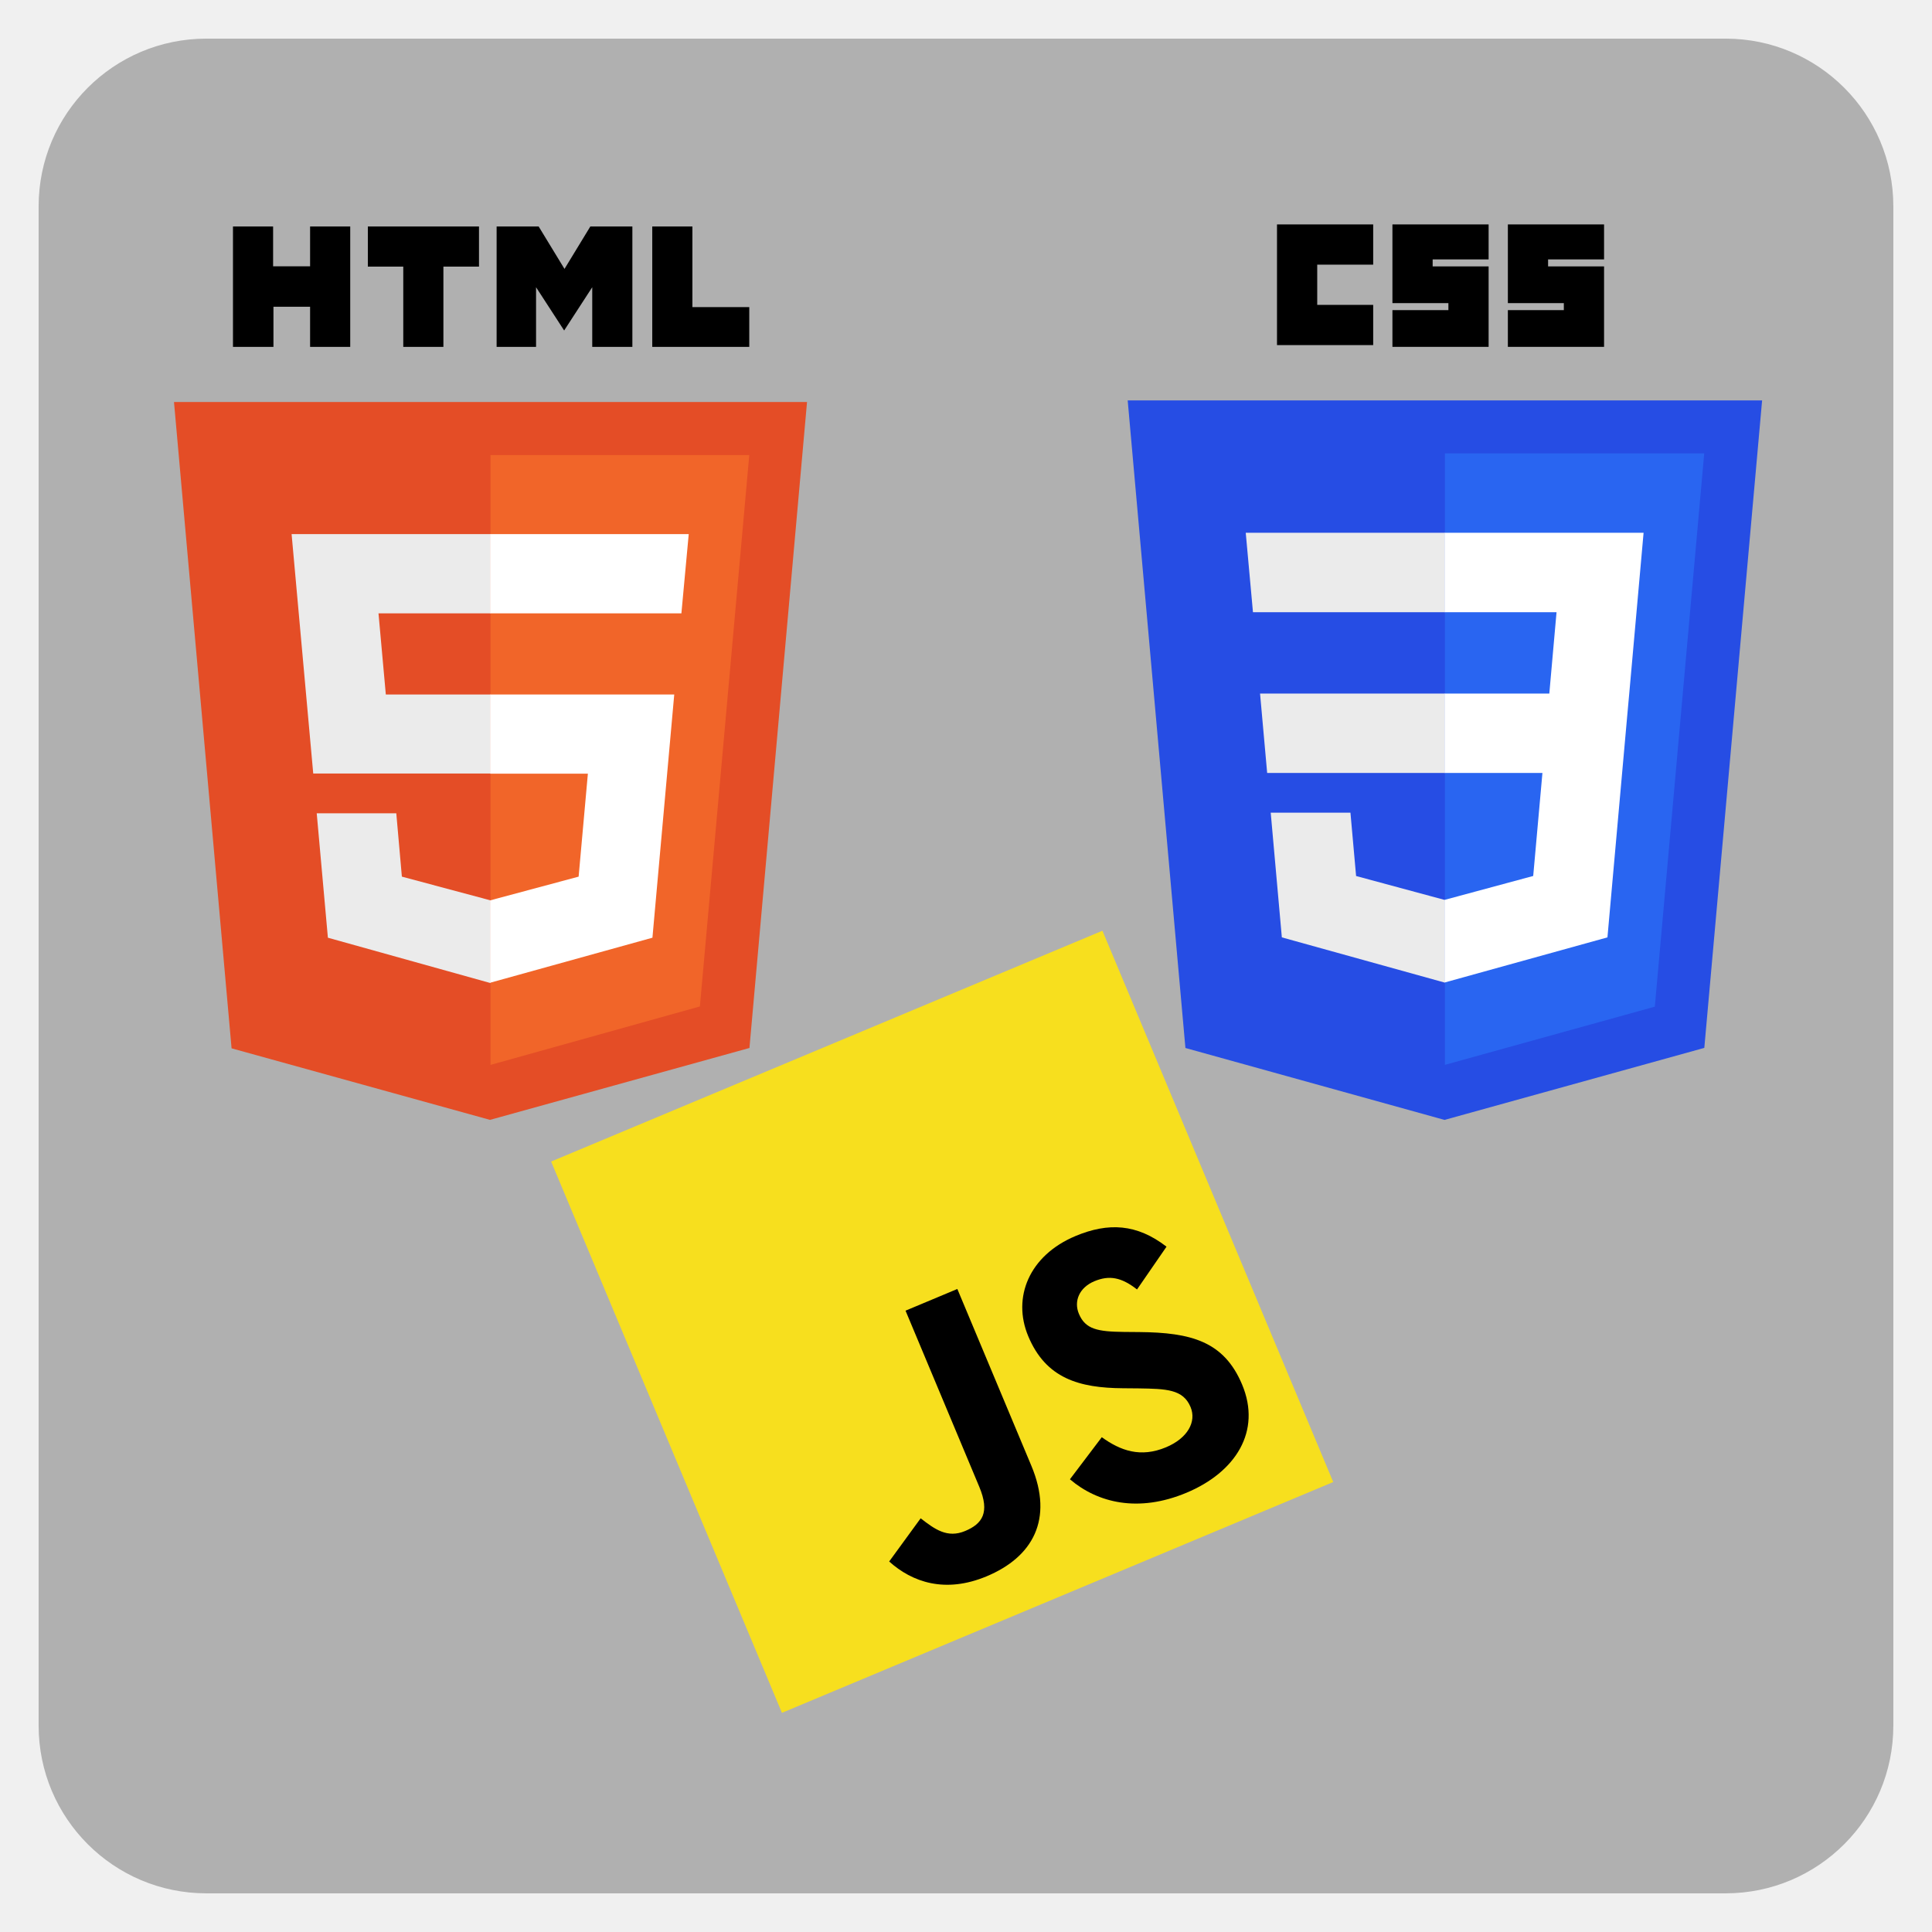
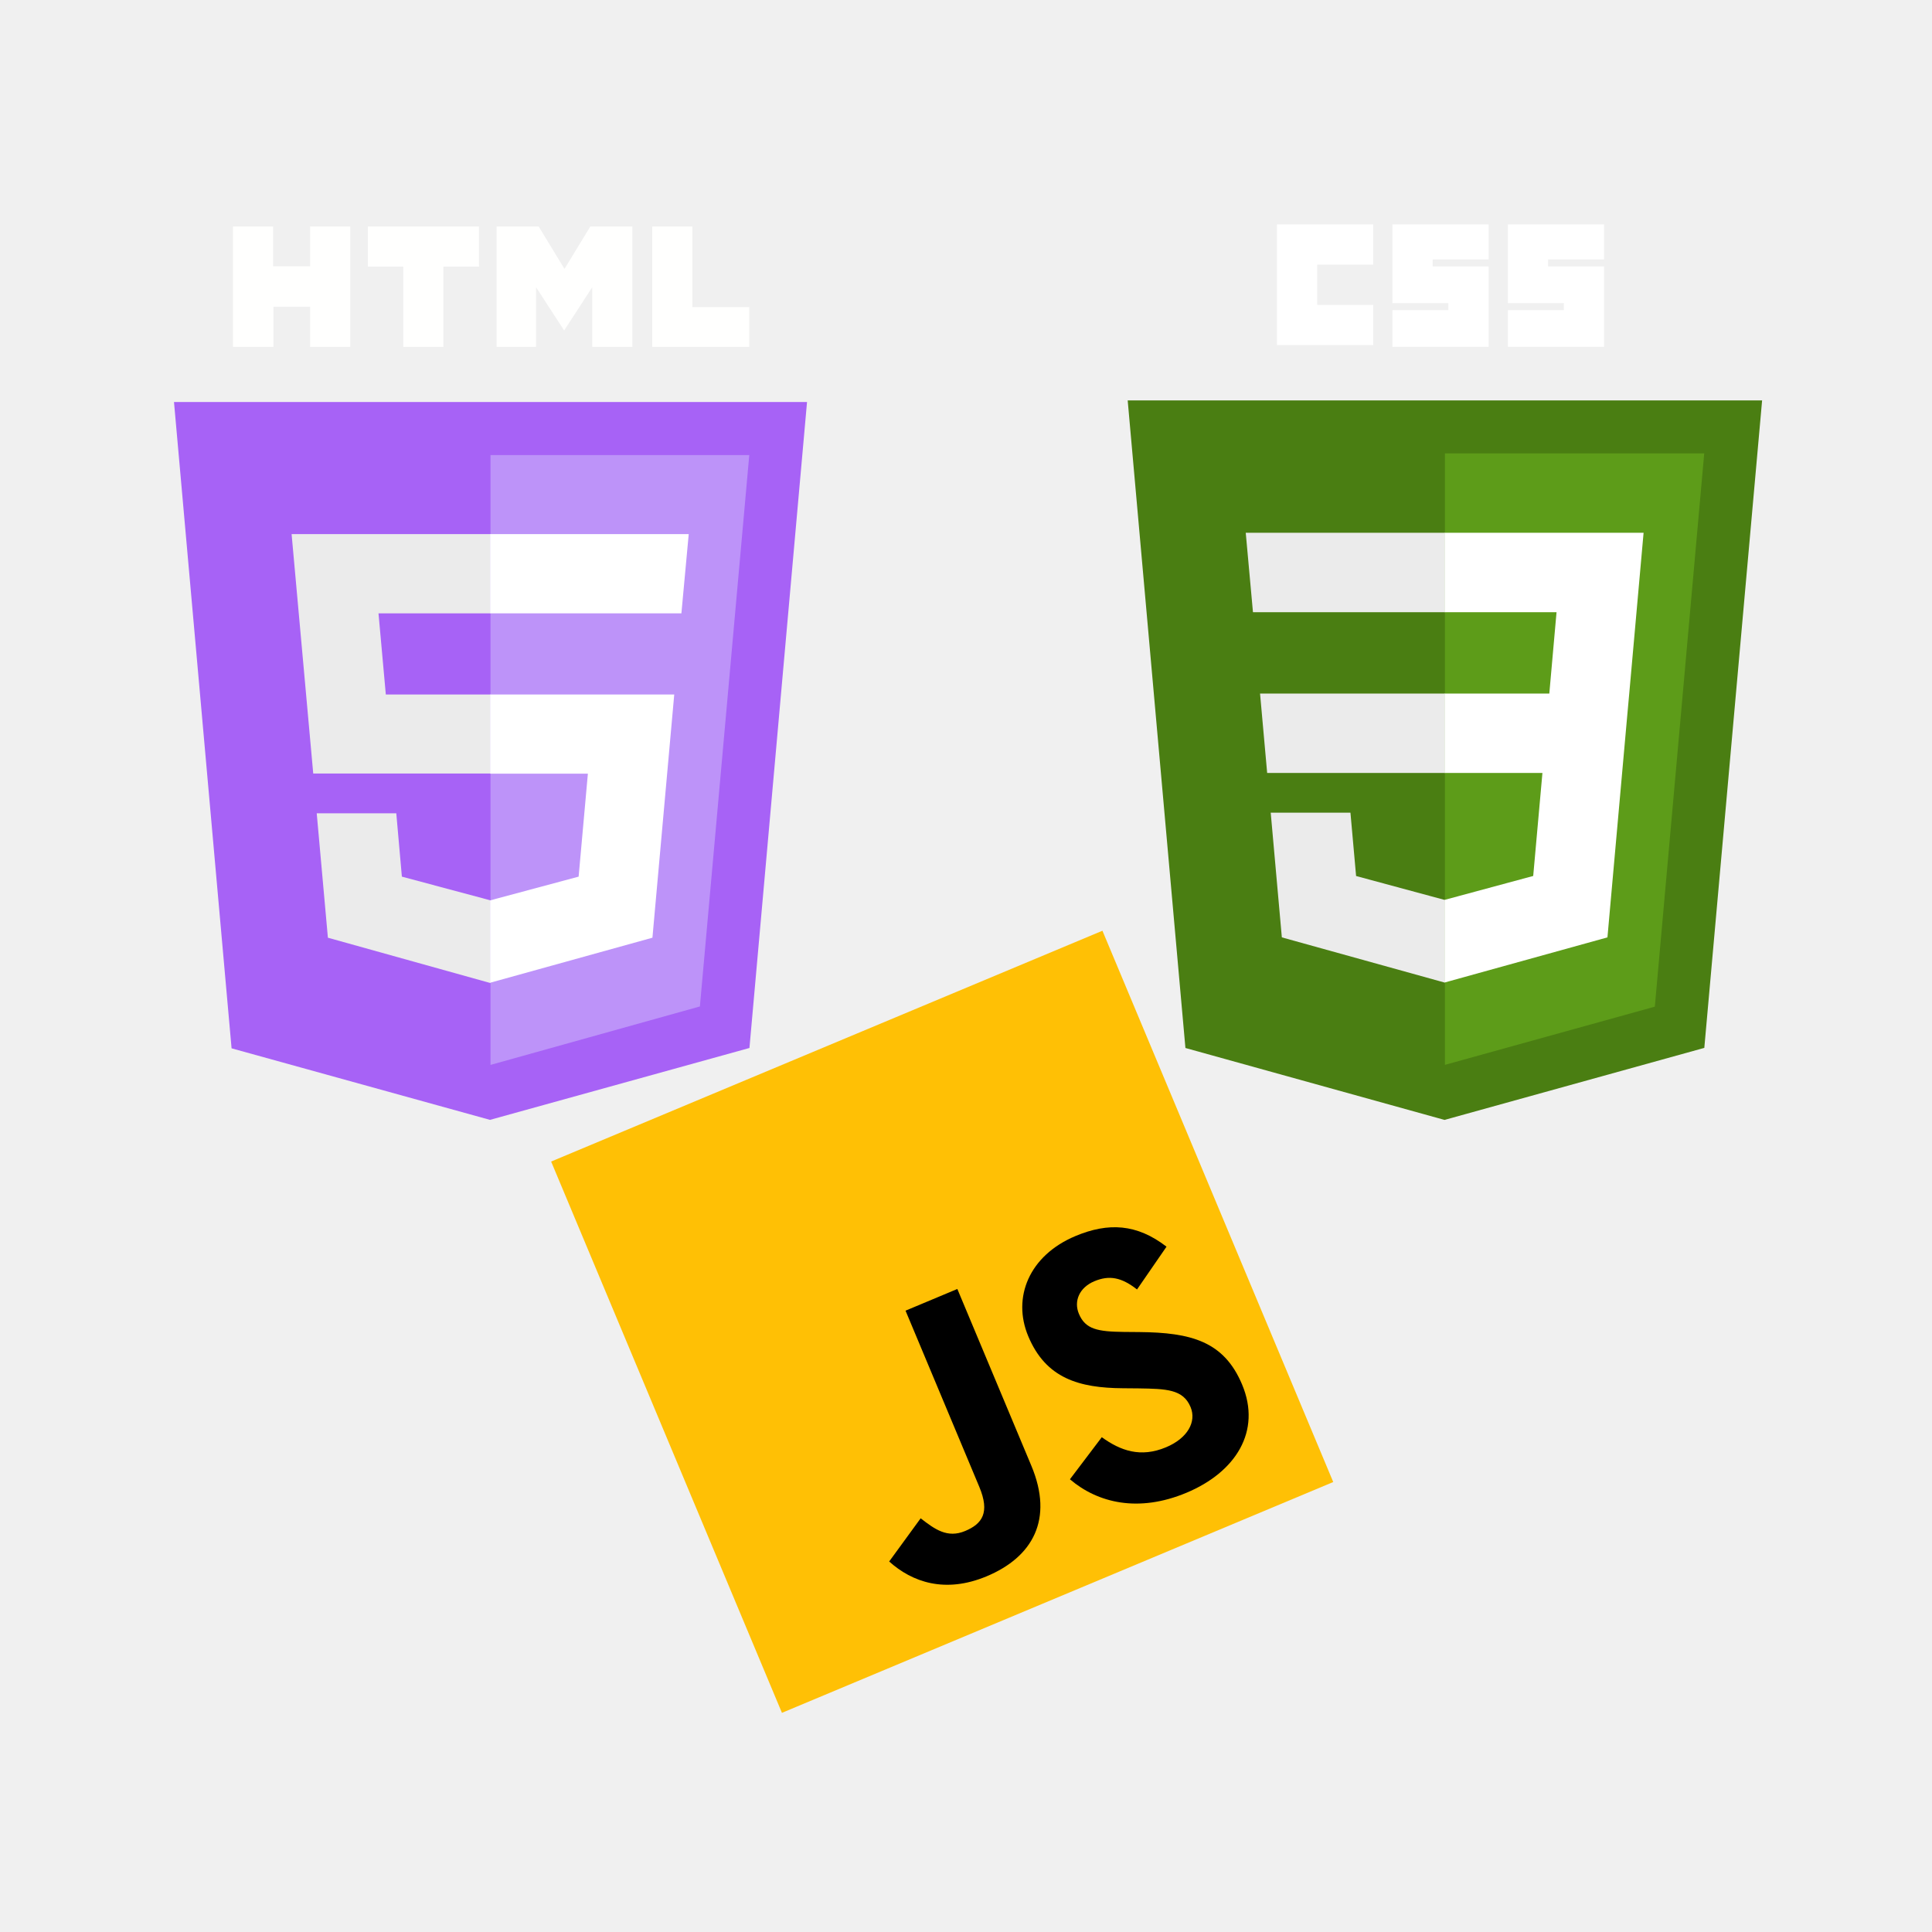
<svg xmlns="http://www.w3.org/2000/svg" width="200" height="200" viewBox="0 0 52.917 52.917" version="1.1" id="svg2017" xml:space="preserve">
  <defs id="defs2014" />
  <g id="layer1">
-     <rect style="fill:#b0b0b0;fill-opacity:1;stroke:none;stroke-width:1.137;stroke-linecap:square;paint-order:markers fill stroke" id="rect7418" width="50.8" height="50.8" x="1.058" y="1.058" ry="4.594" />
    <g id="g5512" transform="matrix(0.04779117,0,0,0.04779117,1.200488,6.203861)">
-       <path d="m 108.4,0 h 23 v 22.8 h 21.2 V 0 h 23 v 69 h -23 V 46 h -21 V 69 H 108.4 M 206,23 H 185.7 V 0 h 63.7 V 23 H 229 V 69 H 206 M 259.5,0 h 24.1 L 298.4,24.3 313.2,0 h 24.1 v 69 h -23 V 34.8 L 298.2,59.6 282.1,34.8 V 69 H 259.5 M 348.7,0 h 23 v 46.2 h 32.6 V 69 h -55.6" id="path5491" />
-       <path fill="#e44d26" d="M 107.6,471 74.6,100.6 H 437.4 L 404.4,470.8 255.7,512" id="path5493" />
-       <path fill="#f16529" d="M 256,480.5 V 131 H 404.3 L 376,447" id="path5495" />
+       <path d="m 108.4,0 h 23 v 22.8 h 21.2 V 0 h 23 v 69 h -23 V 46 h -21 V 69 H 108.4 M 206,23 H 185.7 V 0 h 63.7 V 23 H 229 V 69 H 206 M 259.5,0 h 24.1 L 298.4,24.3 313.2,0 h 24.1 v 69 h -23 V 34.8 L 298.2,59.6 282.1,34.8 V 69 H 259.5 M 348.7,0 h 23 v 46.2 h 32.6 V 69 h -55.6" id="path5491" style="fill:#fffffe;fill-opacity:1" />
+       <path fill="#e44d26" d="M 107.6,471 74.6,100.6 H 437.4 L 404.4,470.8 255.7,512" id="path5493" style="fill:#a762f6;fill-opacity:1" />
+       <path fill="#f16529" d="M 256,480.5 V 131 H 404.3 L 376,447" id="path5495" style="fill:#bd93f9;fill-opacity:1" />
      <path fill="#ebebeb" d="m 142,176.3 h 114 v 45.4 h -64.2 l 4.2,46.5 h 60 v 45.3 H 154.4 m 2,22.8 H 202 l 3.2,36.3 50.8,13.6 v 47.4 l -93.2,-26" id="path5497" />
      <path fill="#ffffff" d="M 369.6,176.3 H 255.8 v 45.4 h 109.6 m -4.1,46.5 H 255.8 v 45.4 h 56 l -5.3,59 -50.7,13.6 v 47.2 l 93,-25.8" id="path5499" />
    </g>
    <g id="g3013" transform="matrix(0.04790484,0,0,0.04790484,27.31182,6.146894)">
-       <polygon id="polygon2989" points="74.633,100.62 437.367,100.62 404.321,470.819 255.778,512 107.644,470.877 " style="fill:#264de4" />
-       <polygon id="polygon2991" points="256,480.523 376.03,447.246 404.27,130.894 256,130.894 " style="fill:#2965f1" />
+       <polygon id="polygon2989" points="74.633,100.62 437.367,100.62 404.321,470.819 255.778,512 107.644,470.877 " style="fill:#4a7e12;fill-opacity:1" />
+       <polygon id="polygon2991" points="256,480.523 376.03,447.246 404.27,130.894 256,130.894 " style="fill:#5d9c19;fill-opacity:1" />
      <polygon id="polygon2993" points="256,268.217 150.31,268.217 154.38,313.627 256,313.627 " style="fill:#ebebeb" />
      <polygon id="polygon2995" points="256,221.716 256,176.305 255.843,176.305 142.132,176.305 146.26,221.716 " style="fill:#ebebeb" />
      <polygon id="polygon2997" points="256,386.153 255.801,386.206 205.227,372.55 201.994,336.333 177.419,336.333 156.409,336.333 162.771,407.634 255.791,433.457 256,433.399 " style="fill:#ebebeb" />
-       <path id="path2999" d="m 160,0 h 55 v 23 h -32 v 23 h 32 v 23 h -55 z" />
-       <path id="path3001" d="m 226,0 h 55 v 20 h -32 v 4 h 32 V 70 H 226 V 49 h 32 v -4 h -32 z" />
-       <path id="path3003" d="m 292,0 h 55 v 20 h -32 v 4 h 32 V 70 H 292 V 49 h 32 v -4 h -32 z" />
+       <path id="path2999" d="m 160,0 h 55 v 23 h -32 v 23 h 32 v 23 h -55 z" style="fill:#ffffff;fill-opacity:1" />
+       <path id="path3001" d="m 226,0 h 55 v 20 h -32 v 4 h 32 V 70 H 226 V 49 h 32 v -4 h -32 z" style="fill:#ffffff;fill-opacity:1" />
+       <path id="path3003" d="m 292,0 h 55 v 20 h -32 v 4 h 32 V 70 H 292 V 49 h 32 v -4 h -32 z" style="fill:#ffffff;fill-opacity:1" />
      <polygon id="polygon3005" points="348.937,407.634 349.62,399.962 360.291,280.411 361.399,268.217 369.597,176.305 255.843,176.305 255.843,221.716 319.831,221.716 315.699,268.217 255.843,268.217 255.843,313.627 311.761,313.627 306.49,372.521 255.843,386.191 255.843,433.435 " style="fill:#ffffff" />
    </g>
    <g id="g4761" transform="matrix(0.02396808,-0.0100345,0.0100345,0.02396808,15.09545,31.81432)">
-       <rect width="630" height="630" fill="#f7df1e" id="rect4749" x="0" y="0" />
+       <rect width="630" height="630" fill="#f7df1e" id="rect4749" x="0" y="0" style="fill:#ffc005;fill-opacity:1" />
      <path d="m 423.2,492.19 c 12.69,20.72 29.2,35.95 58.4,35.95 24.53,0 40.2,-12.26 40.2,-29.2 0,-20.3 -16.1,-27.49 -43.1,-39.3 l -14.8,-6.35 c -42.72,-18.2 -71.1,-41 -71.1,-89.2 0,-44.4 33.83,-78.2 86.7,-78.2 37.64,0 64.7,13.1 84.2,47.4 l -46.1,29.6 c -10.15,-18.2 -21.1,-25.37 -38.1,-25.37 -17.34,0 -28.33,11 -28.33,25.37 0,17.76 11,24.95 36.4,35.95 l 14.8,6.34 c 50.3,21.57 78.7,43.56 78.7,93 0,53.3 -41.87,82.5 -98.1,82.5 -54.98,0 -90.5,-26.2 -107.88,-60.54 z m -209.13,5.13 c 9.3,16.5 17.76,30.45 38.1,30.45 19.45,0 31.72,-7.61 31.72,-37.2 v -201.3 h 59.2 v 202.1 c 0,61.3 -35.94,89.2 -88.4,89.2 -47.4,0 -74.85,-24.53 -88.81,-54.075 z" id="path4751" />
    </g>
  </g>
</svg>
